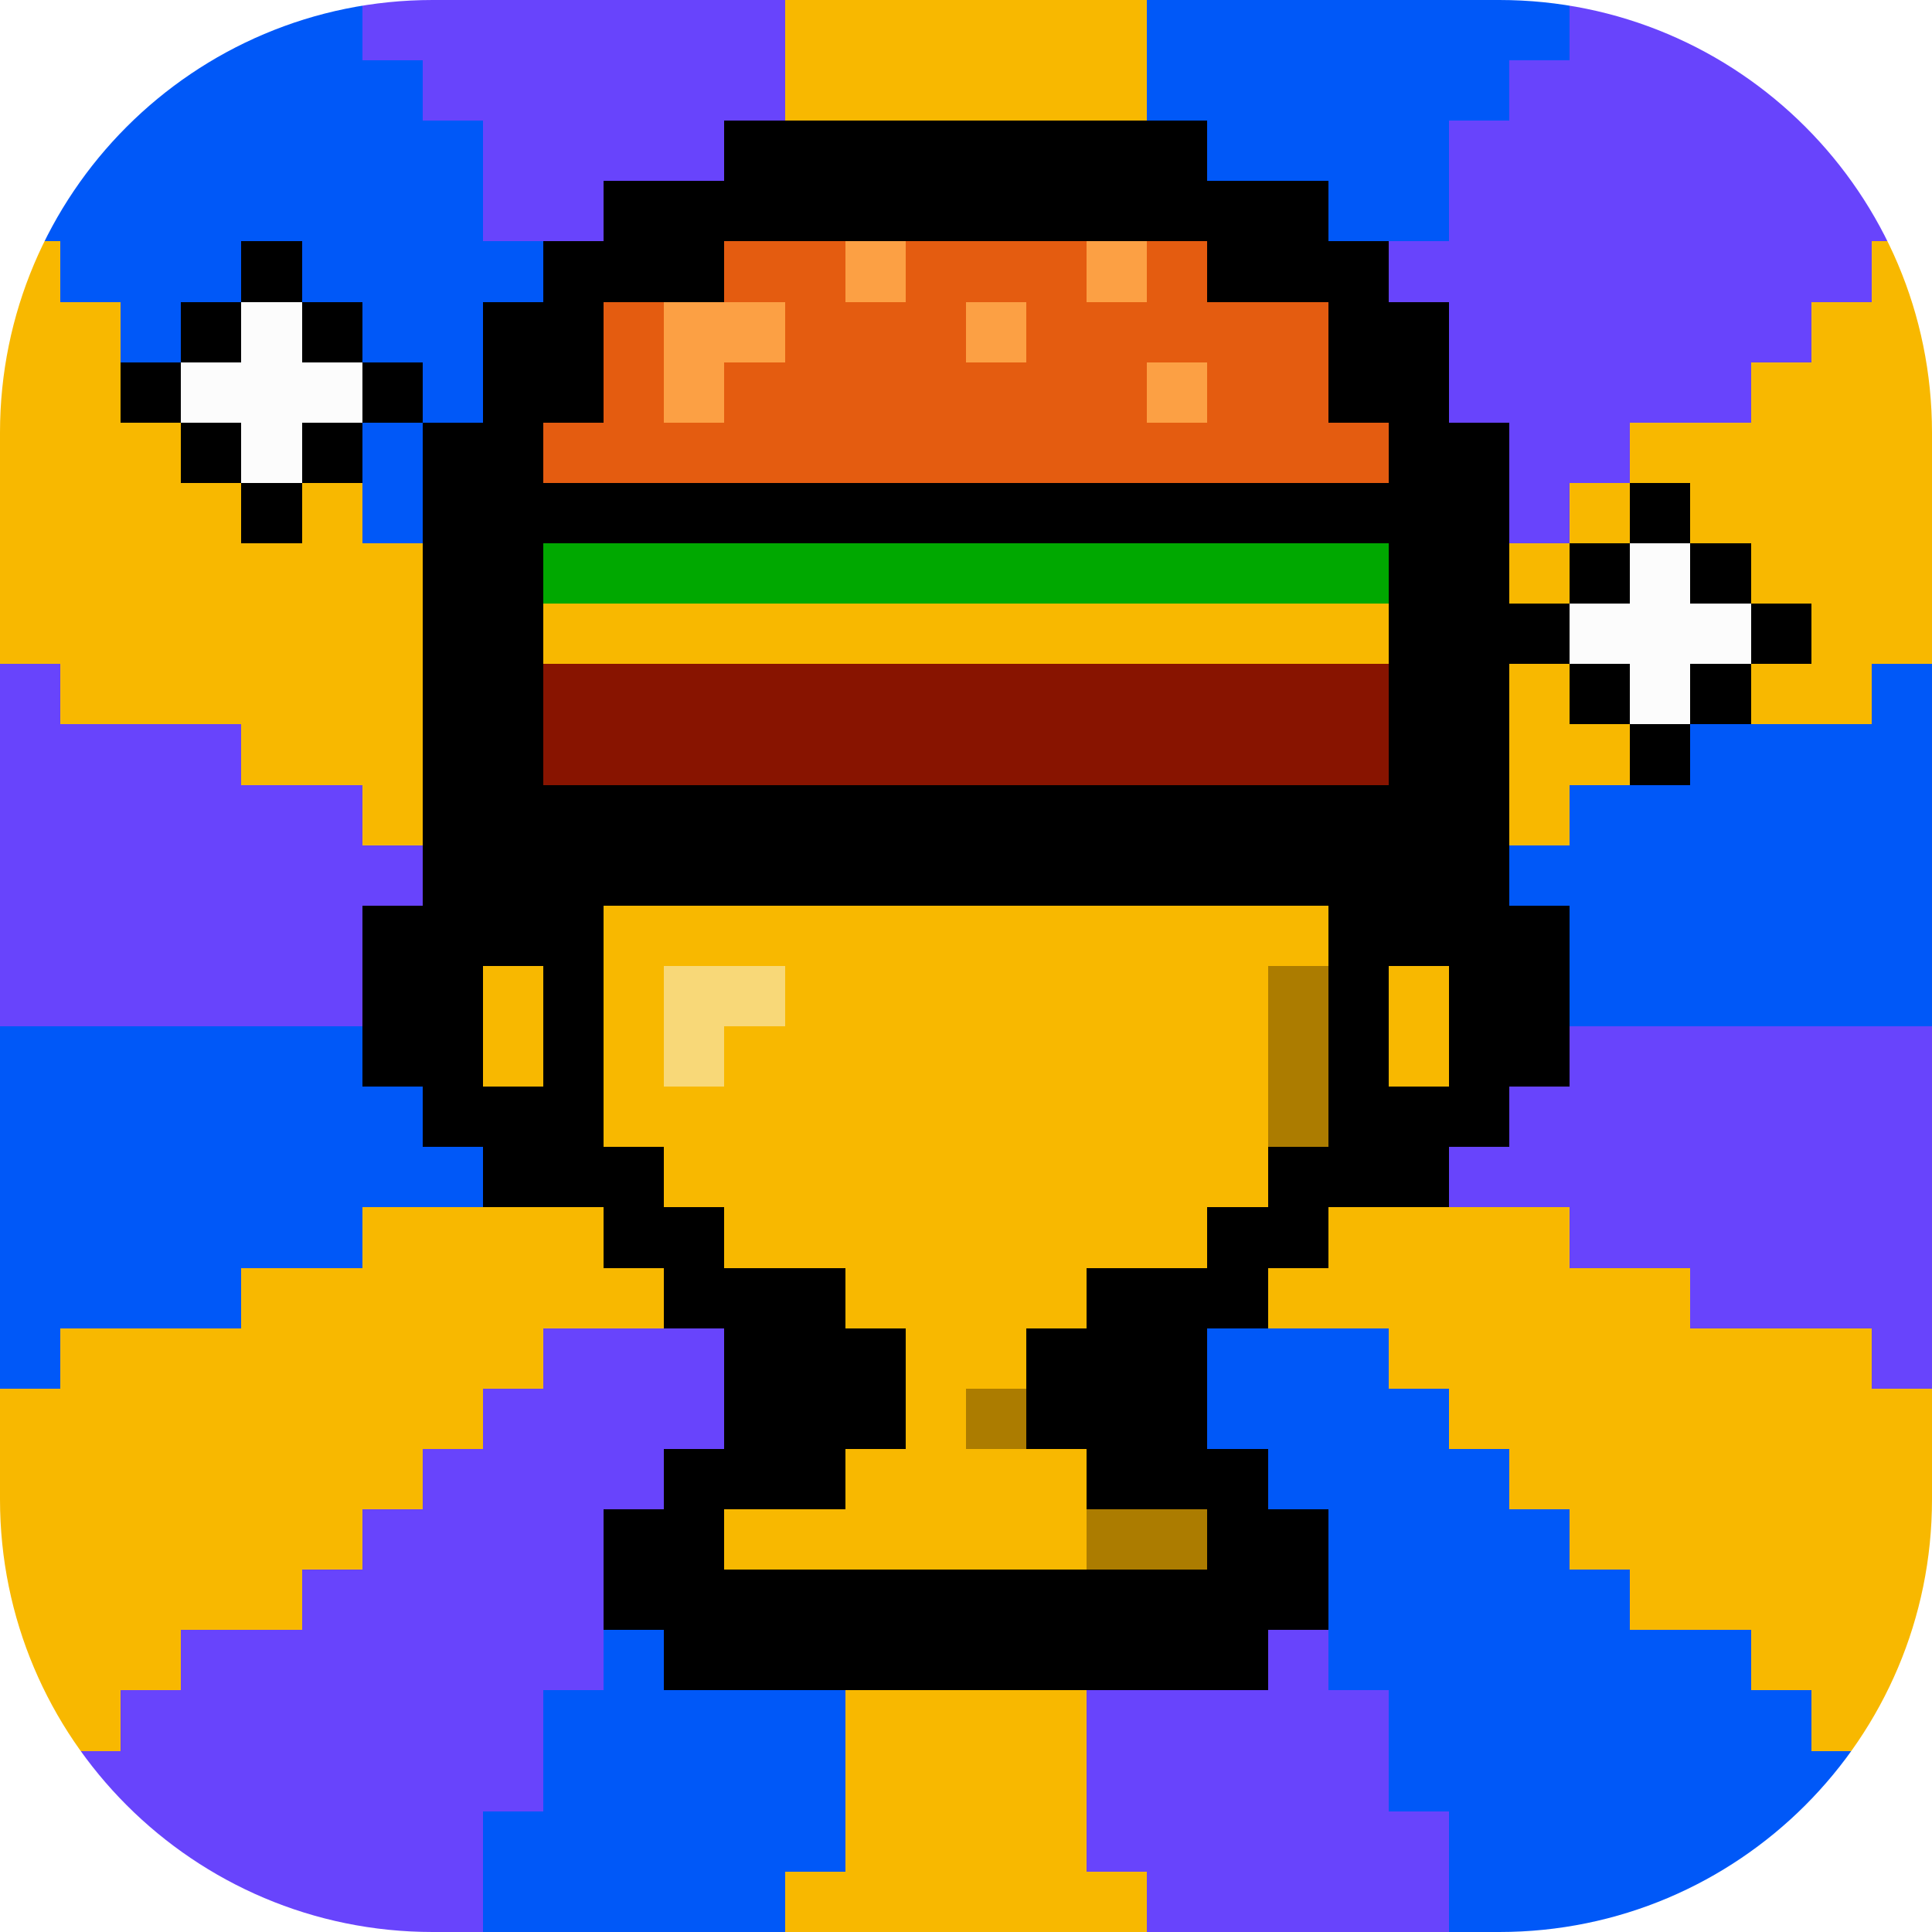
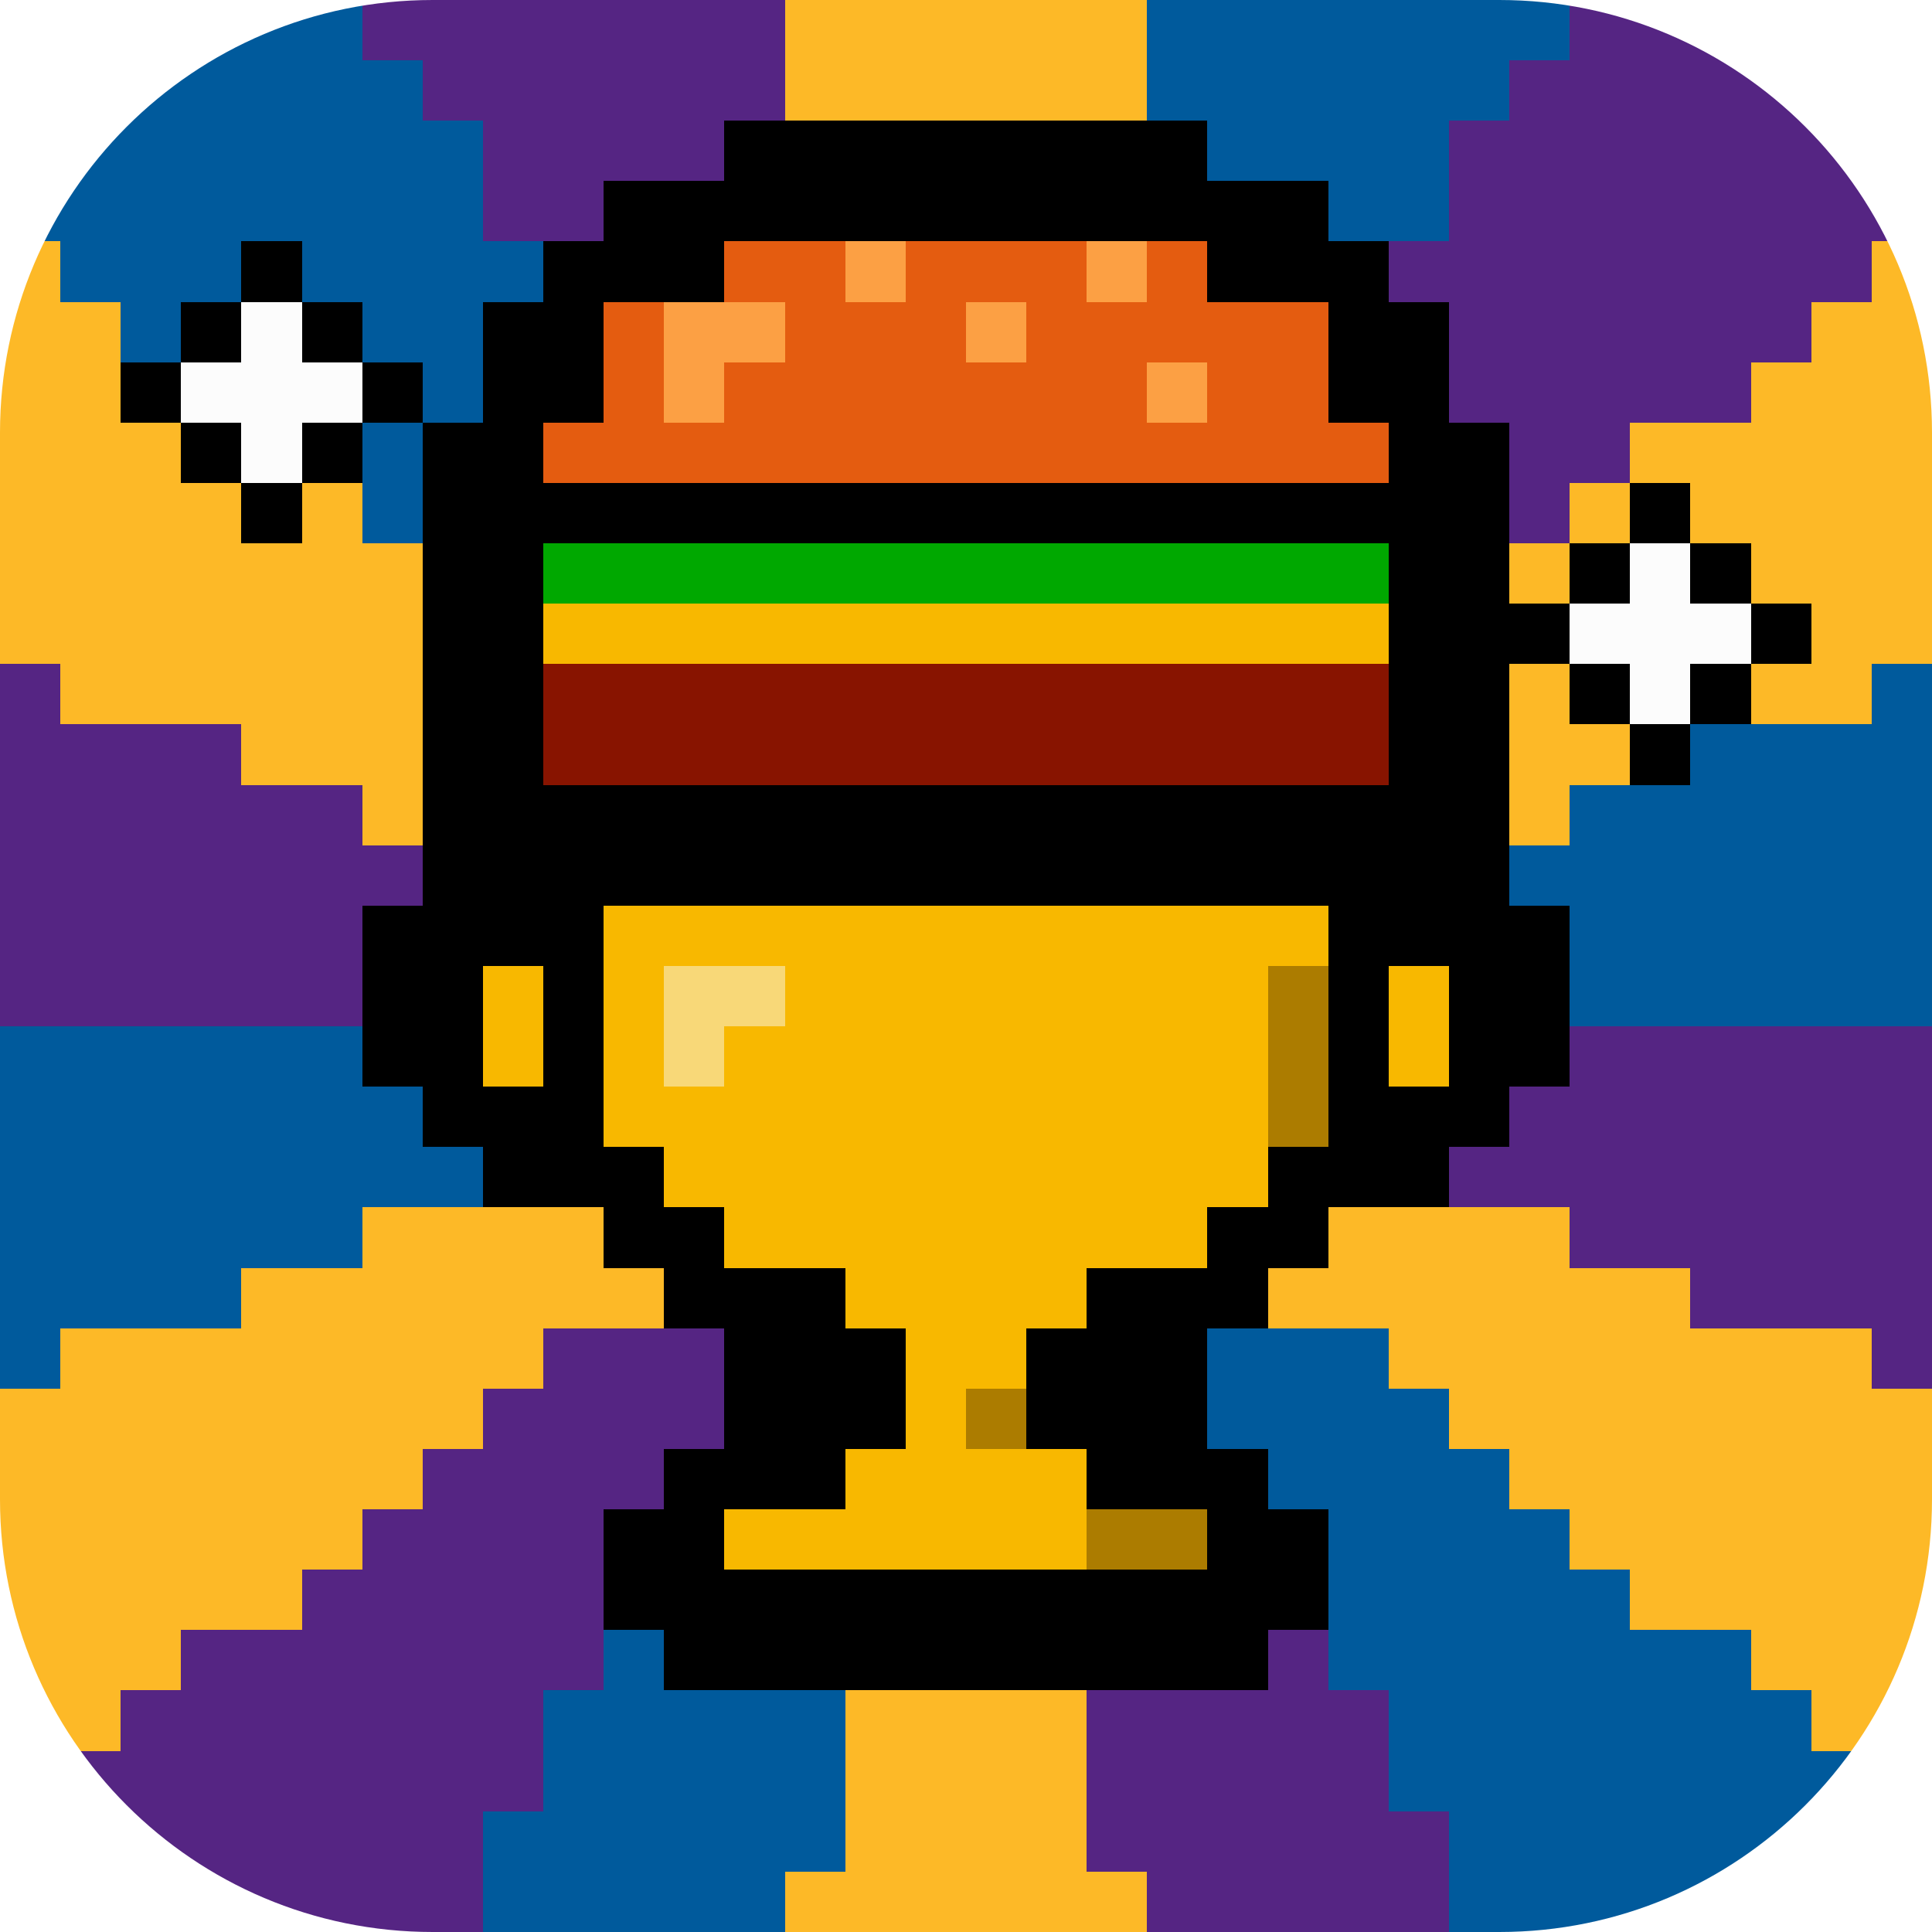
<svg xmlns="http://www.w3.org/2000/svg" viewBox="0 0 96 96" shape-rendering="crispEdges" role="img" aria-label="Freebies: LA Sports Deals">
  <clipPath id="icon-0-0">
    <rect x="0" y="0" width="96" height="96" rx="21.5" />
  </clipPath>
  <g clip-path="url(#icon-0-0)">
-     <rect x="0" y="0" width="18" height="3" fill="#0058F8" />
-     <rect x="18" y="0" width="21" height="3" fill="#6844FC" />
-     <rect x="39" y="0" width="18" height="3" fill="#F8B800" />
-     <rect x="57" y="0" width="21" height="3" fill="#0058F8" />
-     <rect x="78" y="0" width="18" height="3" fill="#6844FC" />
-     <rect x="0" y="3" width="21" height="3" fill="#0058F8" />
-     <rect x="21" y="3" width="18" height="3" fill="#6844FC" />
-     <rect x="39" y="3" width="18" height="3" fill="#F8B800" />
-     <rect x="57" y="3" width="18" height="3" fill="#0058F8" />
-     <rect x="75" y="3" width="21" height="3" fill="#6844FC" />
-     <rect x="0" y="6" width="24" height="3" fill="#0058F8" />
-     <rect x="24" y="6" width="12" height="3" fill="#6844FC" />
+     <rect x="0" y="0" width="18" height="3" fill="#005A9C" />
+     <rect x="18" y="0" width="21" height="3" fill="#552583" />
+     <rect x="39" y="0" width="18" height="3" fill="#FDB927" />
+     <rect x="57" y="0" width="21" height="3" fill="#005A9C" />
+     <rect x="78" y="0" width="18" height="3" fill="#552583" />
+     <rect x="0" y="3" width="21" height="3" fill="#005A9C" />
+     <rect x="21" y="3" width="18" height="3" fill="#552583" />
+     <rect x="39" y="3" width="18" height="3" fill="#FDB927" />
+     <rect x="57" y="3" width="18" height="3" fill="#005A9C" />
+     <rect x="75" y="3" width="21" height="3" fill="#552583" />
+     <rect x="0" y="6" width="24" height="3" fill="#005A9C" />
+     <rect x="24" y="6" width="12" height="3" fill="#552583" />
    <rect x="36" y="6" width="24" height="3" fill="#000000" />
-     <rect x="60" y="6" width="12" height="3" fill="#0058F8" />
-     <rect x="72" y="6" width="24" height="3" fill="#6844FC" />
-     <rect x="0" y="9" width="24" height="3" fill="#0058F8" />
-     <rect x="24" y="9" width="6" height="3" fill="#6844FC" />
+     <rect x="60" y="6" width="12" height="3" fill="#005A9C" />
+     <rect x="72" y="6" width="24" height="3" fill="#552583" />
+     <rect x="0" y="9" width="24" height="3" fill="#005A9C" />
+     <rect x="24" y="9" width="6" height="3" fill="#552583" />
    <rect x="30" y="9" width="36" height="3" fill="#000000" />
-     <rect x="66" y="9" width="6" height="3" fill="#0058F8" />
-     <rect x="72" y="9" width="24" height="3" fill="#6844FC" />
-     <rect x="0" y="12" width="3" height="3" fill="#F8B800" />
-     <rect x="3" y="12" width="9" height="3" fill="#0058F8" />
+     <rect x="66" y="9" width="6" height="3" fill="#005A9C" />
+     <rect x="72" y="9" width="24" height="3" fill="#552583" />
+     <rect x="0" y="12" width="3" height="3" fill="#FDB927" />
+     <rect x="3" y="12" width="9" height="3" fill="#005A9C" />
    <rect x="12" y="12" width="3" height="3" fill="#000000" />
-     <rect x="15" y="12" width="12" height="3" fill="#0058F8" />
+     <rect x="15" y="12" width="12" height="3" fill="#005A9C" />
    <rect x="27" y="12" width="9" height="3" fill="#000000" />
    <rect x="36" y="12" width="6" height="3" fill="#E45C10" />
    <rect x="42" y="12" width="3" height="3" fill="#FCA044" />
    <rect x="45" y="12" width="9" height="3" fill="#E45C10" />
    <rect x="54" y="12" width="3" height="3" fill="#FCA044" />
    <rect x="57" y="12" width="3" height="3" fill="#E45C10" />
    <rect x="60" y="12" width="9" height="3" fill="#000000" />
-     <rect x="69" y="12" width="24" height="3" fill="#6844FC" />
-     <rect x="93" y="12" width="3" height="3" fill="#F8B800" />
-     <rect x="0" y="15" width="6" height="3" fill="#F8B800" />
-     <rect x="6" y="15" width="3" height="3" fill="#0058F8" />
+     <rect x="69" y="12" width="24" height="3" fill="#552583" />
+     <rect x="93" y="12" width="3" height="3" fill="#FDB927" />
+     <rect x="0" y="15" width="6" height="3" fill="#FDB927" />
+     <rect x="6" y="15" width="3" height="3" fill="#005A9C" />
    <rect x="9" y="15" width="3" height="3" fill="#000000" />
    <rect x="12" y="15" width="3" height="3" fill="#FCFCFC" />
    <rect x="15" y="15" width="3" height="3" fill="#000000" />
-     <rect x="18" y="15" width="6" height="3" fill="#0058F8" />
+     <rect x="18" y="15" width="6" height="3" fill="#005A9C" />
    <rect x="24" y="15" width="6" height="3" fill="#000000" />
    <rect x="30" y="15" width="3" height="3" fill="#E45C10" />
    <rect x="33" y="15" width="6" height="3" fill="#FCA044" />
    <rect x="39" y="15" width="9" height="3" fill="#E45C10" />
    <rect x="48" y="15" width="3" height="3" fill="#FCA044" />
    <rect x="51" y="15" width="15" height="3" fill="#E45C10" />
    <rect x="66" y="15" width="6" height="3" fill="#000000" />
-     <rect x="72" y="15" width="18" height="3" fill="#6844FC" />
-     <rect x="90" y="15" width="6" height="3" fill="#F8B800" />
-     <rect x="0" y="18" width="6" height="3" fill="#F8B800" />
+     <rect x="72" y="15" width="18" height="3" fill="#552583" />
+     <rect x="90" y="15" width="6" height="3" fill="#FDB927" />
+     <rect x="0" y="18" width="6" height="3" fill="#FDB927" />
    <rect x="6" y="18" width="3" height="3" fill="#000000" />
    <rect x="9" y="18" width="9" height="3" fill="#FCFCFC" />
    <rect x="18" y="18" width="3" height="3" fill="#000000" />
-     <rect x="21" y="18" width="3" height="3" fill="#0058F8" />
+     <rect x="21" y="18" width="3" height="3" fill="#005A9C" />
    <rect x="24" y="18" width="6" height="3" fill="#000000" />
    <rect x="30" y="18" width="3" height="3" fill="#E45C10" />
    <rect x="33" y="18" width="3" height="3" fill="#FCA044" />
    <rect x="36" y="18" width="21" height="3" fill="#E45C10" />
    <rect x="57" y="18" width="3" height="3" fill="#FCA044" />
    <rect x="60" y="18" width="6" height="3" fill="#E45C10" />
    <rect x="66" y="18" width="6" height="3" fill="#000000" />
-     <rect x="72" y="18" width="15" height="3" fill="#6844FC" />
-     <rect x="87" y="18" width="9" height="3" fill="#F8B800" />
-     <rect x="0" y="21" width="9" height="3" fill="#F8B800" />
+     <rect x="72" y="18" width="15" height="3" fill="#552583" />
+     <rect x="87" y="18" width="9" height="3" fill="#FDB927" />
+     <rect x="0" y="21" width="9" height="3" fill="#FDB927" />
    <rect x="9" y="21" width="3" height="3" fill="#000000" />
    <rect x="12" y="21" width="3" height="3" fill="#FCFCFC" />
    <rect x="15" y="21" width="3" height="3" fill="#000000" />
-     <rect x="18" y="21" width="3" height="3" fill="#0058F8" />
+     <rect x="18" y="21" width="3" height="3" fill="#005A9C" />
    <rect x="21" y="21" width="6" height="3" fill="#000000" />
    <rect x="27" y="21" width="42" height="3" fill="#E45C10" />
    <rect x="69" y="21" width="6" height="3" fill="#000000" />
-     <rect x="75" y="21" width="6" height="3" fill="#6844FC" />
-     <rect x="81" y="21" width="15" height="3" fill="#F8B800" />
-     <rect x="0" y="24" width="12" height="3" fill="#F8B800" />
+     <rect x="75" y="21" width="6" height="3" fill="#552583" />
+     <rect x="81" y="21" width="15" height="3" fill="#FDB927" />
+     <rect x="0" y="24" width="12" height="3" fill="#FDB927" />
    <rect x="12" y="24" width="3" height="3" fill="#000000" />
-     <rect x="15" y="24" width="3" height="3" fill="#F8B800" />
-     <rect x="18" y="24" width="3" height="3" fill="#0058F8" />
+     <rect x="15" y="24" width="3" height="3" fill="#FDB927" />
+     <rect x="18" y="24" width="3" height="3" fill="#005A9C" />
    <rect x="21" y="24" width="54" height="3" fill="#000000" />
-     <rect x="75" y="24" width="3" height="3" fill="#6844FC" />
-     <rect x="78" y="24" width="3" height="3" fill="#F8B800" />
+     <rect x="75" y="24" width="3" height="3" fill="#552583" />
+     <rect x="78" y="24" width="3" height="3" fill="#FDB927" />
    <rect x="81" y="24" width="3" height="3" fill="#000000" />
-     <rect x="84" y="24" width="12" height="3" fill="#F8B800" />
-     <rect x="0" y="27" width="21" height="3" fill="#F8B800" />
+     <rect x="84" y="24" width="12" height="3" fill="#FDB927" />
+     <rect x="0" y="27" width="21" height="3" fill="#FDB927" />
    <rect x="21" y="27" width="6" height="3" fill="#000000" />
    <rect x="27" y="27" width="42" height="3" fill="#00A800" />
    <rect x="69" y="27" width="6" height="3" fill="#000000" />
-     <rect x="75" y="27" width="3" height="3" fill="#F8B800" />
+     <rect x="75" y="27" width="3" height="3" fill="#FDB927" />
    <rect x="78" y="27" width="3" height="3" fill="#000000" />
    <rect x="81" y="27" width="3" height="3" fill="#FCFCFC" />
    <rect x="84" y="27" width="3" height="3" fill="#000000" />
-     <rect x="87" y="27" width="9" height="3" fill="#F8B800" />
-     <rect x="0" y="30" width="21" height="3" fill="#F8B800" />
+     <rect x="87" y="27" width="9" height="3" fill="#FDB927" />
+     <rect x="0" y="30" width="21" height="3" fill="#FDB927" />
    <rect x="21" y="30" width="6" height="3" fill="#000000" />
    <rect x="27" y="30" width="42" height="3" fill="#F8B800" />
    <rect x="69" y="30" width="9" height="3" fill="#000000" />
    <rect x="78" y="30" width="9" height="3" fill="#FCFCFC" />
    <rect x="87" y="30" width="3" height="3" fill="#000000" />
-     <rect x="90" y="30" width="6" height="3" fill="#F8B800" />
-     <rect x="0" y="33" width="3" height="3" fill="#6844FC" />
-     <rect x="3" y="33" width="18" height="3" fill="#F8B800" />
+     <rect x="90" y="30" width="6" height="3" fill="#FDB927" />
+     <rect x="0" y="33" width="3" height="3" fill="#552583" />
+     <rect x="3" y="33" width="18" height="3" fill="#FDB927" />
    <rect x="21" y="33" width="6" height="3" fill="#000000" />
    <rect x="27" y="33" width="42" height="3" fill="#881400" />
    <rect x="69" y="33" width="6" height="3" fill="#000000" />
-     <rect x="75" y="33" width="3" height="3" fill="#F8B800" />
+     <rect x="75" y="33" width="3" height="3" fill="#FDB927" />
    <rect x="78" y="33" width="3" height="3" fill="#000000" />
    <rect x="81" y="33" width="3" height="3" fill="#FCFCFC" />
    <rect x="84" y="33" width="3" height="3" fill="#000000" />
-     <rect x="87" y="33" width="6" height="3" fill="#F8B800" />
-     <rect x="93" y="33" width="3" height="3" fill="#0058F8" />
-     <rect x="0" y="36" width="12" height="3" fill="#6844FC" />
-     <rect x="12" y="36" width="9" height="3" fill="#F8B800" />
+     <rect x="87" y="33" width="6" height="3" fill="#FDB927" />
+     <rect x="93" y="33" width="3" height="3" fill="#005A9C" />
+     <rect x="0" y="36" width="12" height="3" fill="#552583" />
+     <rect x="12" y="36" width="9" height="3" fill="#FDB927" />
    <rect x="21" y="36" width="6" height="3" fill="#000000" />
    <rect x="27" y="36" width="42" height="3" fill="#881400" />
    <rect x="69" y="36" width="6" height="3" fill="#000000" />
-     <rect x="75" y="36" width="6" height="3" fill="#F8B800" />
+     <rect x="75" y="36" width="6" height="3" fill="#FDB927" />
    <rect x="81" y="36" width="3" height="3" fill="#000000" />
-     <rect x="84" y="36" width="12" height="3" fill="#0058F8" />
-     <rect x="0" y="39" width="18" height="3" fill="#6844FC" />
-     <rect x="18" y="39" width="3" height="3" fill="#F8B800" />
+     <rect x="84" y="36" width="12" height="3" fill="#005A9C" />
+     <rect x="0" y="39" width="18" height="3" fill="#552583" />
+     <rect x="18" y="39" width="3" height="3" fill="#FDB927" />
    <rect x="21" y="39" width="54" height="3" fill="#000000" />
-     <rect x="75" y="39" width="3" height="3" fill="#F8B800" />
-     <rect x="78" y="39" width="18" height="3" fill="#0058F8" />
-     <rect x="0" y="42" width="21" height="3" fill="#6844FC" />
+     <rect x="75" y="39" width="3" height="3" fill="#FDB927" />
+     <rect x="78" y="39" width="18" height="3" fill="#005A9C" />
+     <rect x="0" y="42" width="21" height="3" fill="#552583" />
    <rect x="21" y="42" width="54" height="3" fill="#000000" />
-     <rect x="75" y="42" width="21" height="3" fill="#0058F8" />
-     <rect x="0" y="45" width="18" height="3" fill="#6844FC" />
+     <rect x="75" y="42" width="21" height="3" fill="#005A9C" />
+     <rect x="0" y="45" width="18" height="3" fill="#552583" />
    <rect x="18" y="45" width="12" height="3" fill="#000000" />
    <rect x="30" y="45" width="36" height="3" fill="#F8B800" />
    <rect x="66" y="45" width="12" height="3" fill="#000000" />
-     <rect x="78" y="45" width="18" height="3" fill="#0058F8" />
-     <rect x="0" y="48" width="18" height="3" fill="#6844FC" />
+     <rect x="78" y="45" width="18" height="3" fill="#005A9C" />
+     <rect x="0" y="48" width="18" height="3" fill="#552583" />
    <rect x="18" y="48" width="6" height="3" fill="#000000" />
    <rect x="24" y="48" width="3" height="3" fill="#F8B800" />
    <rect x="27" y="48" width="3" height="3" fill="#000000" />
    <rect x="30" y="48" width="3" height="3" fill="#F8B800" />
    <rect x="33" y="48" width="6" height="3" fill="#F8D878" />
    <rect x="39" y="48" width="24" height="3" fill="#F8B800" />
    <rect x="63" y="48" width="3" height="3" fill="#AC7C00" />
    <rect x="66" y="48" width="3" height="3" fill="#000000" />
    <rect x="69" y="48" width="3" height="3" fill="#F8B800" />
    <rect x="72" y="48" width="6" height="3" fill="#000000" />
-     <rect x="78" y="48" width="18" height="3" fill="#0058F8" />
-     <rect x="0" y="51" width="18" height="3" fill="#0058F8" />
+     <rect x="78" y="48" width="18" height="3" fill="#005A9C" />
+     <rect x="0" y="51" width="18" height="3" fill="#005A9C" />
    <rect x="18" y="51" width="6" height="3" fill="#000000" />
    <rect x="24" y="51" width="3" height="3" fill="#F8B800" />
    <rect x="27" y="51" width="3" height="3" fill="#000000" />
    <rect x="30" y="51" width="3" height="3" fill="#F8B800" />
    <rect x="33" y="51" width="3" height="3" fill="#F8D878" />
    <rect x="36" y="51" width="27" height="3" fill="#F8B800" />
    <rect x="63" y="51" width="3" height="3" fill="#AC7C00" />
    <rect x="66" y="51" width="3" height="3" fill="#000000" />
    <rect x="69" y="51" width="3" height="3" fill="#F8B800" />
    <rect x="72" y="51" width="6" height="3" fill="#000000" />
-     <rect x="78" y="51" width="18" height="3" fill="#6844FC" />
-     <rect x="0" y="54" width="21" height="3" fill="#0058F8" />
+     <rect x="78" y="51" width="18" height="3" fill="#552583" />
+     <rect x="0" y="54" width="21" height="3" fill="#005A9C" />
    <rect x="21" y="54" width="9" height="3" fill="#000000" />
    <rect x="30" y="54" width="33" height="3" fill="#F8B800" />
    <rect x="63" y="54" width="3" height="3" fill="#AC7C00" />
    <rect x="66" y="54" width="9" height="3" fill="#000000" />
-     <rect x="75" y="54" width="21" height="3" fill="#6844FC" />
-     <rect x="0" y="57" width="24" height="3" fill="#0058F8" />
+     <rect x="75" y="54" width="21" height="3" fill="#552583" />
+     <rect x="0" y="57" width="24" height="3" fill="#005A9C" />
    <rect x="24" y="57" width="9" height="3" fill="#000000" />
    <rect x="33" y="57" width="30" height="3" fill="#F8B800" />
    <rect x="63" y="57" width="9" height="3" fill="#000000" />
-     <rect x="72" y="57" width="24" height="3" fill="#6844FC" />
-     <rect x="0" y="60" width="18" height="3" fill="#0058F8" />
-     <rect x="18" y="60" width="12" height="3" fill="#F8B800" />
+     <rect x="72" y="57" width="24" height="3" fill="#552583" />
+     <rect x="0" y="60" width="18" height="3" fill="#005A9C" />
+     <rect x="18" y="60" width="12" height="3" fill="#FDB927" />
    <rect x="30" y="60" width="6" height="3" fill="#000000" />
    <rect x="36" y="60" width="24" height="3" fill="#F8B800" />
    <rect x="60" y="60" width="6" height="3" fill="#000000" />
-     <rect x="66" y="60" width="12" height="3" fill="#F8B800" />
-     <rect x="78" y="60" width="18" height="3" fill="#6844FC" />
-     <rect x="0" y="63" width="12" height="3" fill="#0058F8" />
-     <rect x="12" y="63" width="21" height="3" fill="#F8B800" />
+     <rect x="66" y="60" width="12" height="3" fill="#FDB927" />
+     <rect x="78" y="60" width="18" height="3" fill="#552583" />
+     <rect x="0" y="63" width="12" height="3" fill="#005A9C" />
+     <rect x="12" y="63" width="21" height="3" fill="#FDB927" />
    <rect x="33" y="63" width="9" height="3" fill="#000000" />
    <rect x="42" y="63" width="12" height="3" fill="#F8B800" />
    <rect x="54" y="63" width="9" height="3" fill="#000000" />
-     <rect x="63" y="63" width="21" height="3" fill="#F8B800" />
-     <rect x="84" y="63" width="12" height="3" fill="#6844FC" />
-     <rect x="0" y="66" width="3" height="3" fill="#0058F8" />
-     <rect x="3" y="66" width="24" height="3" fill="#F8B800" />
-     <rect x="27" y="66" width="9" height="3" fill="#6844FC" />
+     <rect x="63" y="63" width="21" height="3" fill="#FDB927" />
+     <rect x="84" y="63" width="12" height="3" fill="#552583" />
+     <rect x="0" y="66" width="3" height="3" fill="#005A9C" />
+     <rect x="3" y="66" width="24" height="3" fill="#FDB927" />
+     <rect x="27" y="66" width="9" height="3" fill="#552583" />
    <rect x="36" y="66" width="9" height="3" fill="#000000" />
    <rect x="45" y="66" width="6" height="3" fill="#F8B800" />
    <rect x="51" y="66" width="9" height="3" fill="#000000" />
-     <rect x="60" y="66" width="9" height="3" fill="#0058F8" />
-     <rect x="69" y="66" width="24" height="3" fill="#F8B800" />
-     <rect x="93" y="66" width="3" height="3" fill="#6844FC" />
-     <rect x="0" y="69" width="24" height="3" fill="#F8B800" />
-     <rect x="24" y="69" width="12" height="3" fill="#6844FC" />
+     <rect x="60" y="66" width="9" height="3" fill="#005A9C" />
+     <rect x="69" y="66" width="24" height="3" fill="#FDB927" />
+     <rect x="93" y="66" width="3" height="3" fill="#552583" />
+     <rect x="0" y="69" width="24" height="3" fill="#FDB927" />
+     <rect x="24" y="69" width="12" height="3" fill="#552583" />
    <rect x="36" y="69" width="9" height="3" fill="#000000" />
    <rect x="45" y="69" width="3" height="3" fill="#F8B800" />
    <rect x="48" y="69" width="3" height="3" fill="#AC7C00" />
    <rect x="51" y="69" width="9" height="3" fill="#000000" />
-     <rect x="60" y="69" width="12" height="3" fill="#0058F8" />
-     <rect x="72" y="69" width="24" height="3" fill="#F8B800" />
-     <rect x="0" y="72" width="21" height="3" fill="#F8B800" />
-     <rect x="21" y="72" width="12" height="3" fill="#6844FC" />
+     <rect x="60" y="69" width="12" height="3" fill="#005A9C" />
+     <rect x="72" y="69" width="24" height="3" fill="#FDB927" />
+     <rect x="0" y="72" width="21" height="3" fill="#FDB927" />
+     <rect x="21" y="72" width="12" height="3" fill="#552583" />
    <rect x="33" y="72" width="9" height="3" fill="#000000" />
    <rect x="42" y="72" width="12" height="3" fill="#F8B800" />
    <rect x="54" y="72" width="9" height="3" fill="#000000" />
-     <rect x="63" y="72" width="12" height="3" fill="#0058F8" />
-     <rect x="75" y="72" width="21" height="3" fill="#F8B800" />
-     <rect x="0" y="75" width="18" height="3" fill="#F8B800" />
-     <rect x="18" y="75" width="12" height="3" fill="#6844FC" />
+     <rect x="63" y="72" width="12" height="3" fill="#005A9C" />
+     <rect x="75" y="72" width="21" height="3" fill="#FDB927" />
+     <rect x="0" y="75" width="18" height="3" fill="#FDB927" />
+     <rect x="18" y="75" width="12" height="3" fill="#552583" />
    <rect x="30" y="75" width="6" height="3" fill="#000000" />
    <rect x="36" y="75" width="18" height="3" fill="#F8B800" />
    <rect x="54" y="75" width="6" height="3" fill="#AC7C00" />
    <rect x="60" y="75" width="6" height="3" fill="#000000" />
-     <rect x="66" y="75" width="12" height="3" fill="#0058F8" />
-     <rect x="78" y="75" width="18" height="3" fill="#F8B800" />
-     <rect x="0" y="78" width="15" height="3" fill="#F8B800" />
-     <rect x="15" y="78" width="15" height="3" fill="#6844FC" />
+     <rect x="66" y="75" width="12" height="3" fill="#005A9C" />
+     <rect x="78" y="75" width="18" height="3" fill="#FDB927" />
+     <rect x="0" y="78" width="15" height="3" fill="#FDB927" />
+     <rect x="15" y="78" width="15" height="3" fill="#552583" />
    <rect x="30" y="78" width="36" height="3" fill="#000000" />
-     <rect x="66" y="78" width="15" height="3" fill="#0058F8" />
-     <rect x="81" y="78" width="15" height="3" fill="#F8B800" />
-     <rect x="0" y="81" width="9" height="3" fill="#F8B800" />
-     <rect x="9" y="81" width="21" height="3" fill="#6844FC" />
-     <rect x="30" y="81" width="3" height="3" fill="#0058F8" />
+     <rect x="66" y="78" width="15" height="3" fill="#005A9C" />
+     <rect x="81" y="78" width="15" height="3" fill="#FDB927" />
+     <rect x="0" y="81" width="9" height="3" fill="#FDB927" />
+     <rect x="9" y="81" width="21" height="3" fill="#552583" />
+     <rect x="30" y="81" width="3" height="3" fill="#005A9C" />
    <rect x="33" y="81" width="30" height="3" fill="#000000" />
-     <rect x="63" y="81" width="3" height="3" fill="#6844FC" />
-     <rect x="66" y="81" width="21" height="3" fill="#0058F8" />
-     <rect x="87" y="81" width="9" height="3" fill="#F8B800" />
-     <rect x="0" y="84" width="6" height="3" fill="#F8B800" />
-     <rect x="6" y="84" width="21" height="3" fill="#6844FC" />
-     <rect x="27" y="84" width="15" height="3" fill="#0058F8" />
-     <rect x="42" y="84" width="12" height="3" fill="#F8B800" />
-     <rect x="54" y="84" width="15" height="3" fill="#6844FC" />
-     <rect x="69" y="84" width="21" height="3" fill="#0058F8" />
-     <rect x="90" y="84" width="6" height="3" fill="#F8B800" />
-     <rect x="0" y="87" width="3" height="3" fill="#F8B800" />
-     <rect x="3" y="87" width="24" height="3" fill="#6844FC" />
-     <rect x="27" y="87" width="15" height="3" fill="#0058F8" />
-     <rect x="42" y="87" width="12" height="3" fill="#F8B800" />
-     <rect x="54" y="87" width="15" height="3" fill="#6844FC" />
-     <rect x="69" y="87" width="24" height="3" fill="#0058F8" />
-     <rect x="93" y="87" width="3" height="3" fill="#F8B800" />
-     <rect x="0" y="90" width="24" height="3" fill="#6844FC" />
-     <rect x="24" y="90" width="18" height="3" fill="#0058F8" />
-     <rect x="42" y="90" width="12" height="3" fill="#F8B800" />
-     <rect x="54" y="90" width="18" height="3" fill="#6844FC" />
-     <rect x="72" y="90" width="24" height="3" fill="#0058F8" />
-     <rect x="0" y="93" width="24" height="3" fill="#6844FC" />
-     <rect x="24" y="93" width="15" height="3" fill="#0058F8" />
-     <rect x="39" y="93" width="18" height="3" fill="#F8B800" />
-     <rect x="57" y="93" width="15" height="3" fill="#6844FC" />
-     <rect x="72" y="93" width="24" height="3" fill="#0058F8" />
+     <rect x="63" y="81" width="3" height="3" fill="#552583" />
+     <rect x="66" y="81" width="21" height="3" fill="#005A9C" />
+     <rect x="87" y="81" width="9" height="3" fill="#FDB927" />
+     <rect x="0" y="84" width="6" height="3" fill="#FDB927" />
+     <rect x="6" y="84" width="21" height="3" fill="#552583" />
+     <rect x="27" y="84" width="15" height="3" fill="#005A9C" />
+     <rect x="42" y="84" width="12" height="3" fill="#FDB927" />
+     <rect x="54" y="84" width="15" height="3" fill="#552583" />
+     <rect x="69" y="84" width="21" height="3" fill="#005A9C" />
+     <rect x="90" y="84" width="6" height="3" fill="#FDB927" />
+     <rect x="0" y="87" width="3" height="3" fill="#FDB927" />
+     <rect x="3" y="87" width="24" height="3" fill="#552583" />
+     <rect x="27" y="87" width="15" height="3" fill="#005A9C" />
+     <rect x="42" y="87" width="12" height="3" fill="#FDB927" />
+     <rect x="54" y="87" width="15" height="3" fill="#552583" />
+     <rect x="69" y="87" width="24" height="3" fill="#005A9C" />
+     <rect x="93" y="87" width="3" height="3" fill="#FDB927" />
+     <rect x="0" y="90" width="24" height="3" fill="#552583" />
+     <rect x="24" y="90" width="18" height="3" fill="#005A9C" />
+     <rect x="42" y="90" width="12" height="3" fill="#FDB927" />
+     <rect x="54" y="90" width="18" height="3" fill="#552583" />
+     <rect x="72" y="90" width="24" height="3" fill="#005A9C" />
+     <rect x="0" y="93" width="24" height="3" fill="#552583" />
+     <rect x="24" y="93" width="15" height="3" fill="#005A9C" />
+     <rect x="39" y="93" width="18" height="3" fill="#FDB927" />
+     <rect x="57" y="93" width="15" height="3" fill="#552583" />
+     <rect x="72" y="93" width="24" height="3" fill="#005A9C" />
  </g>
</svg>
